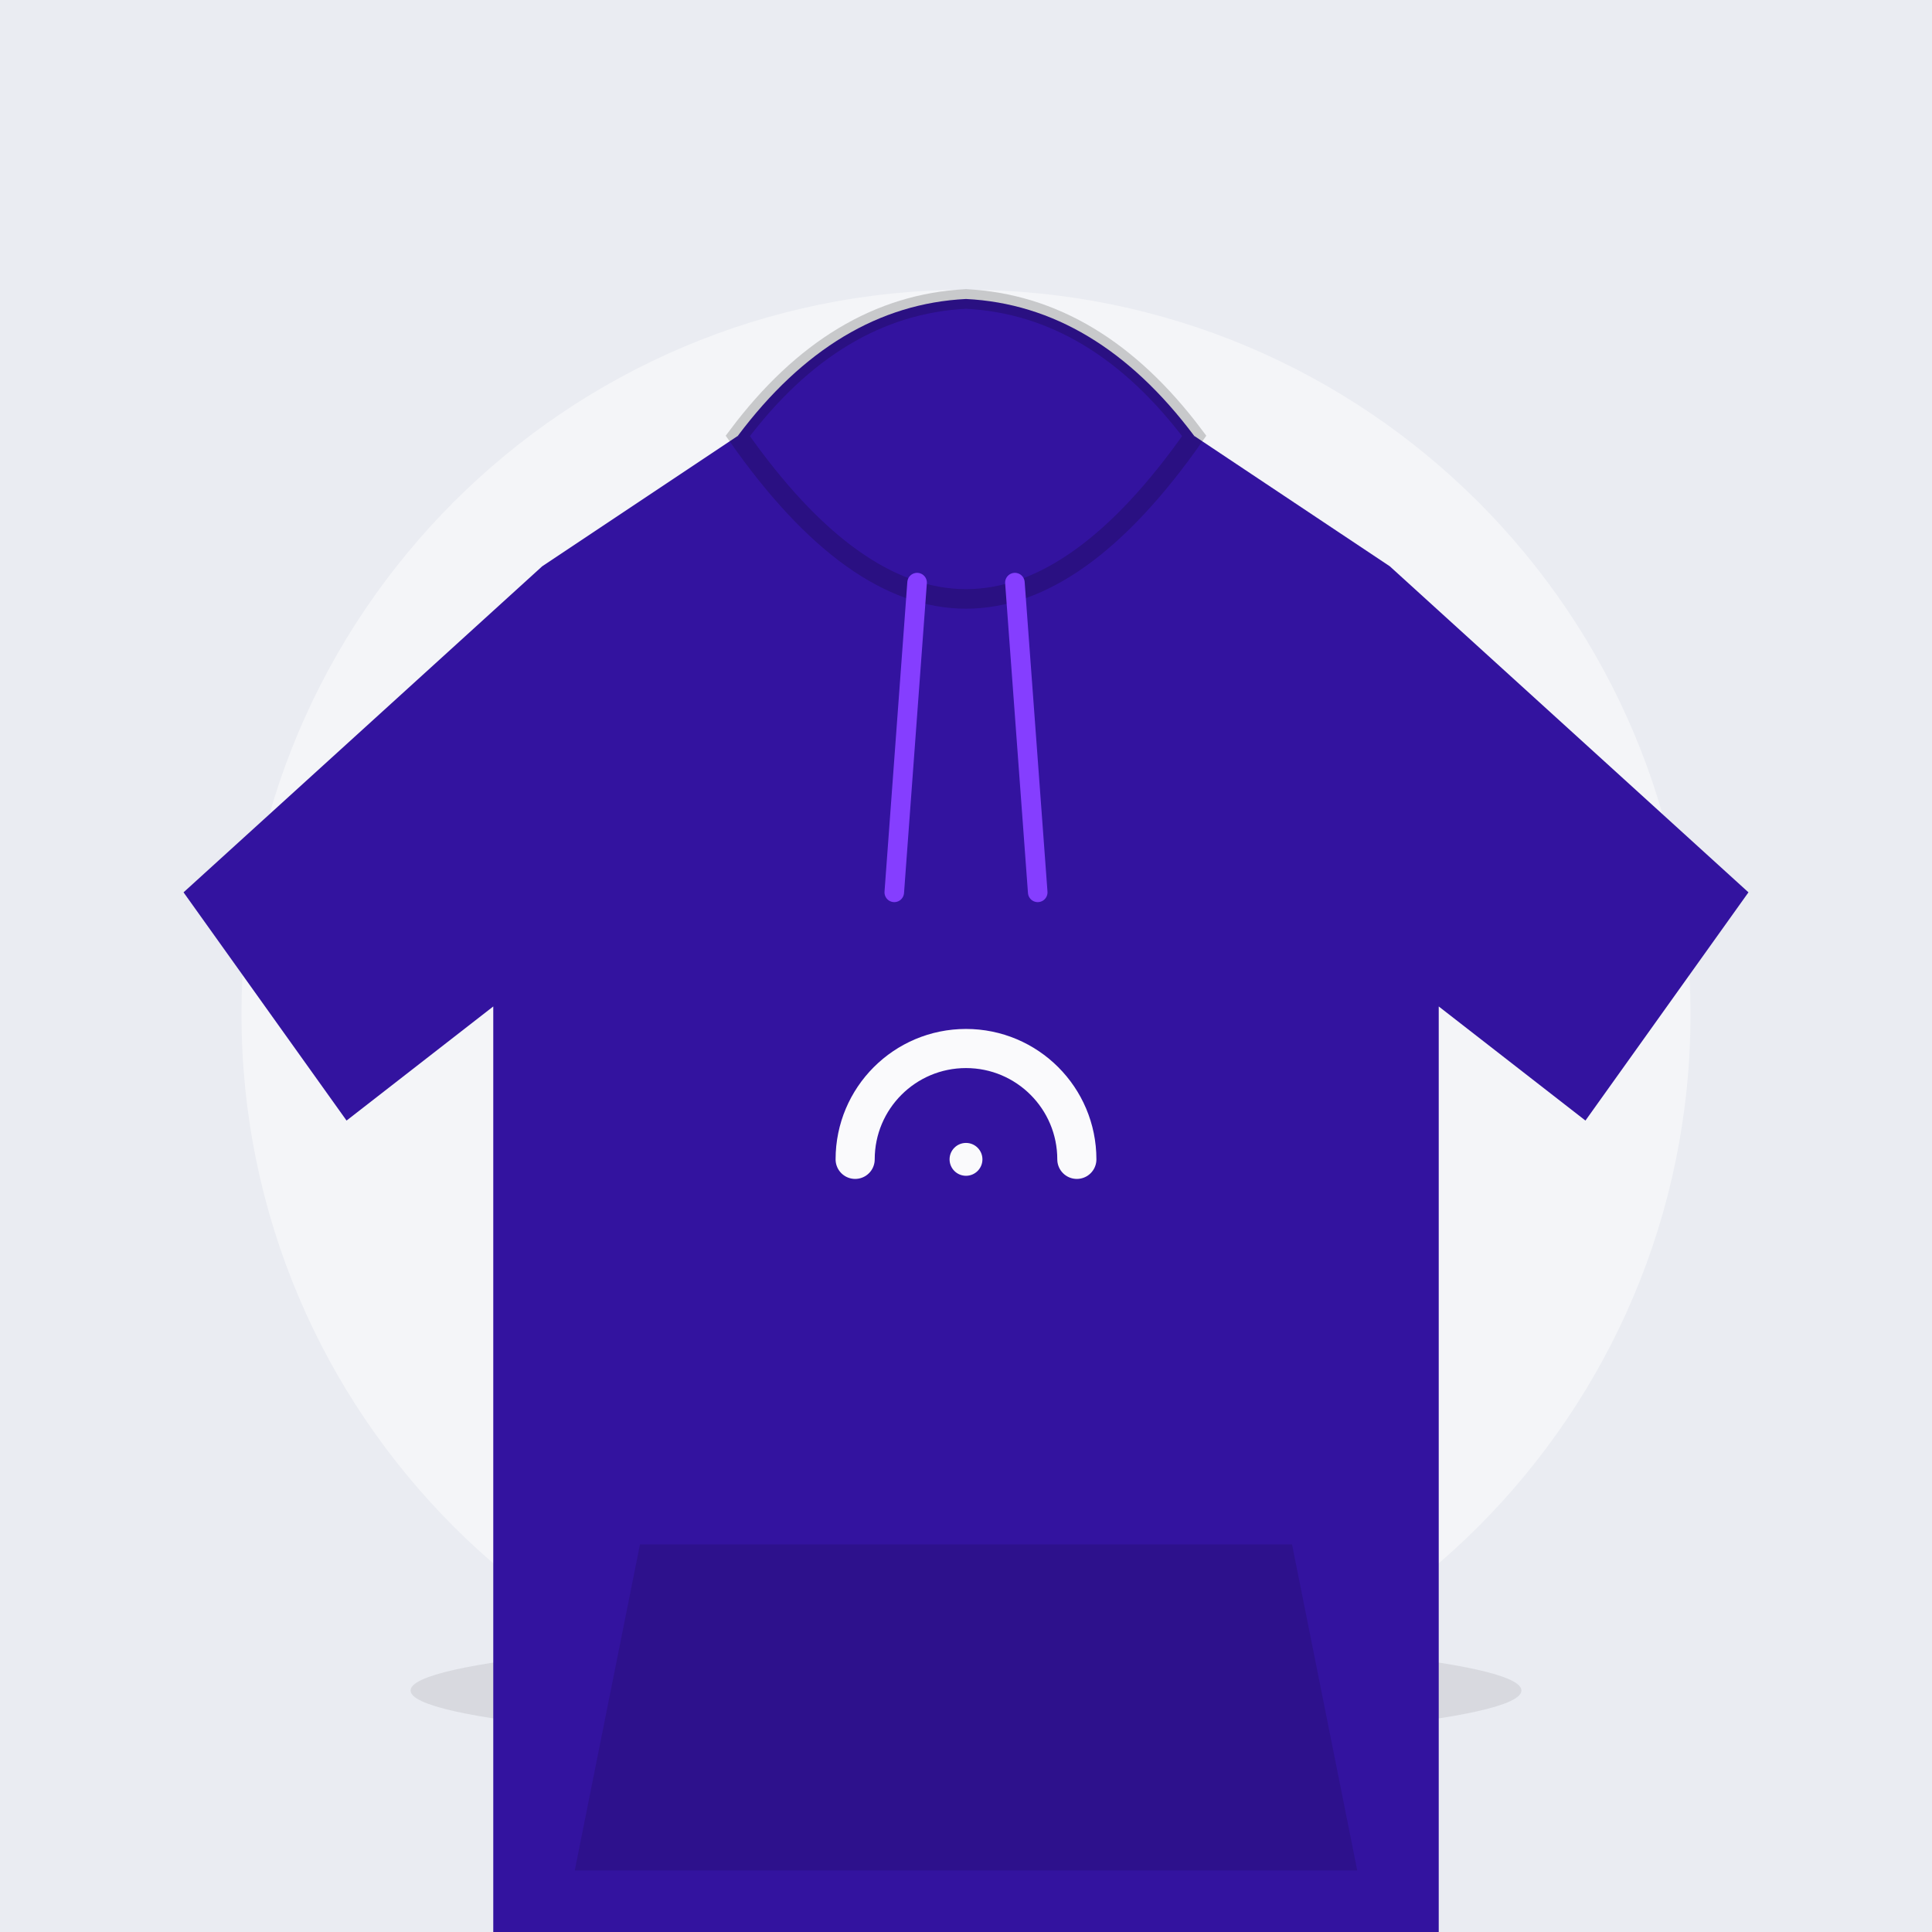
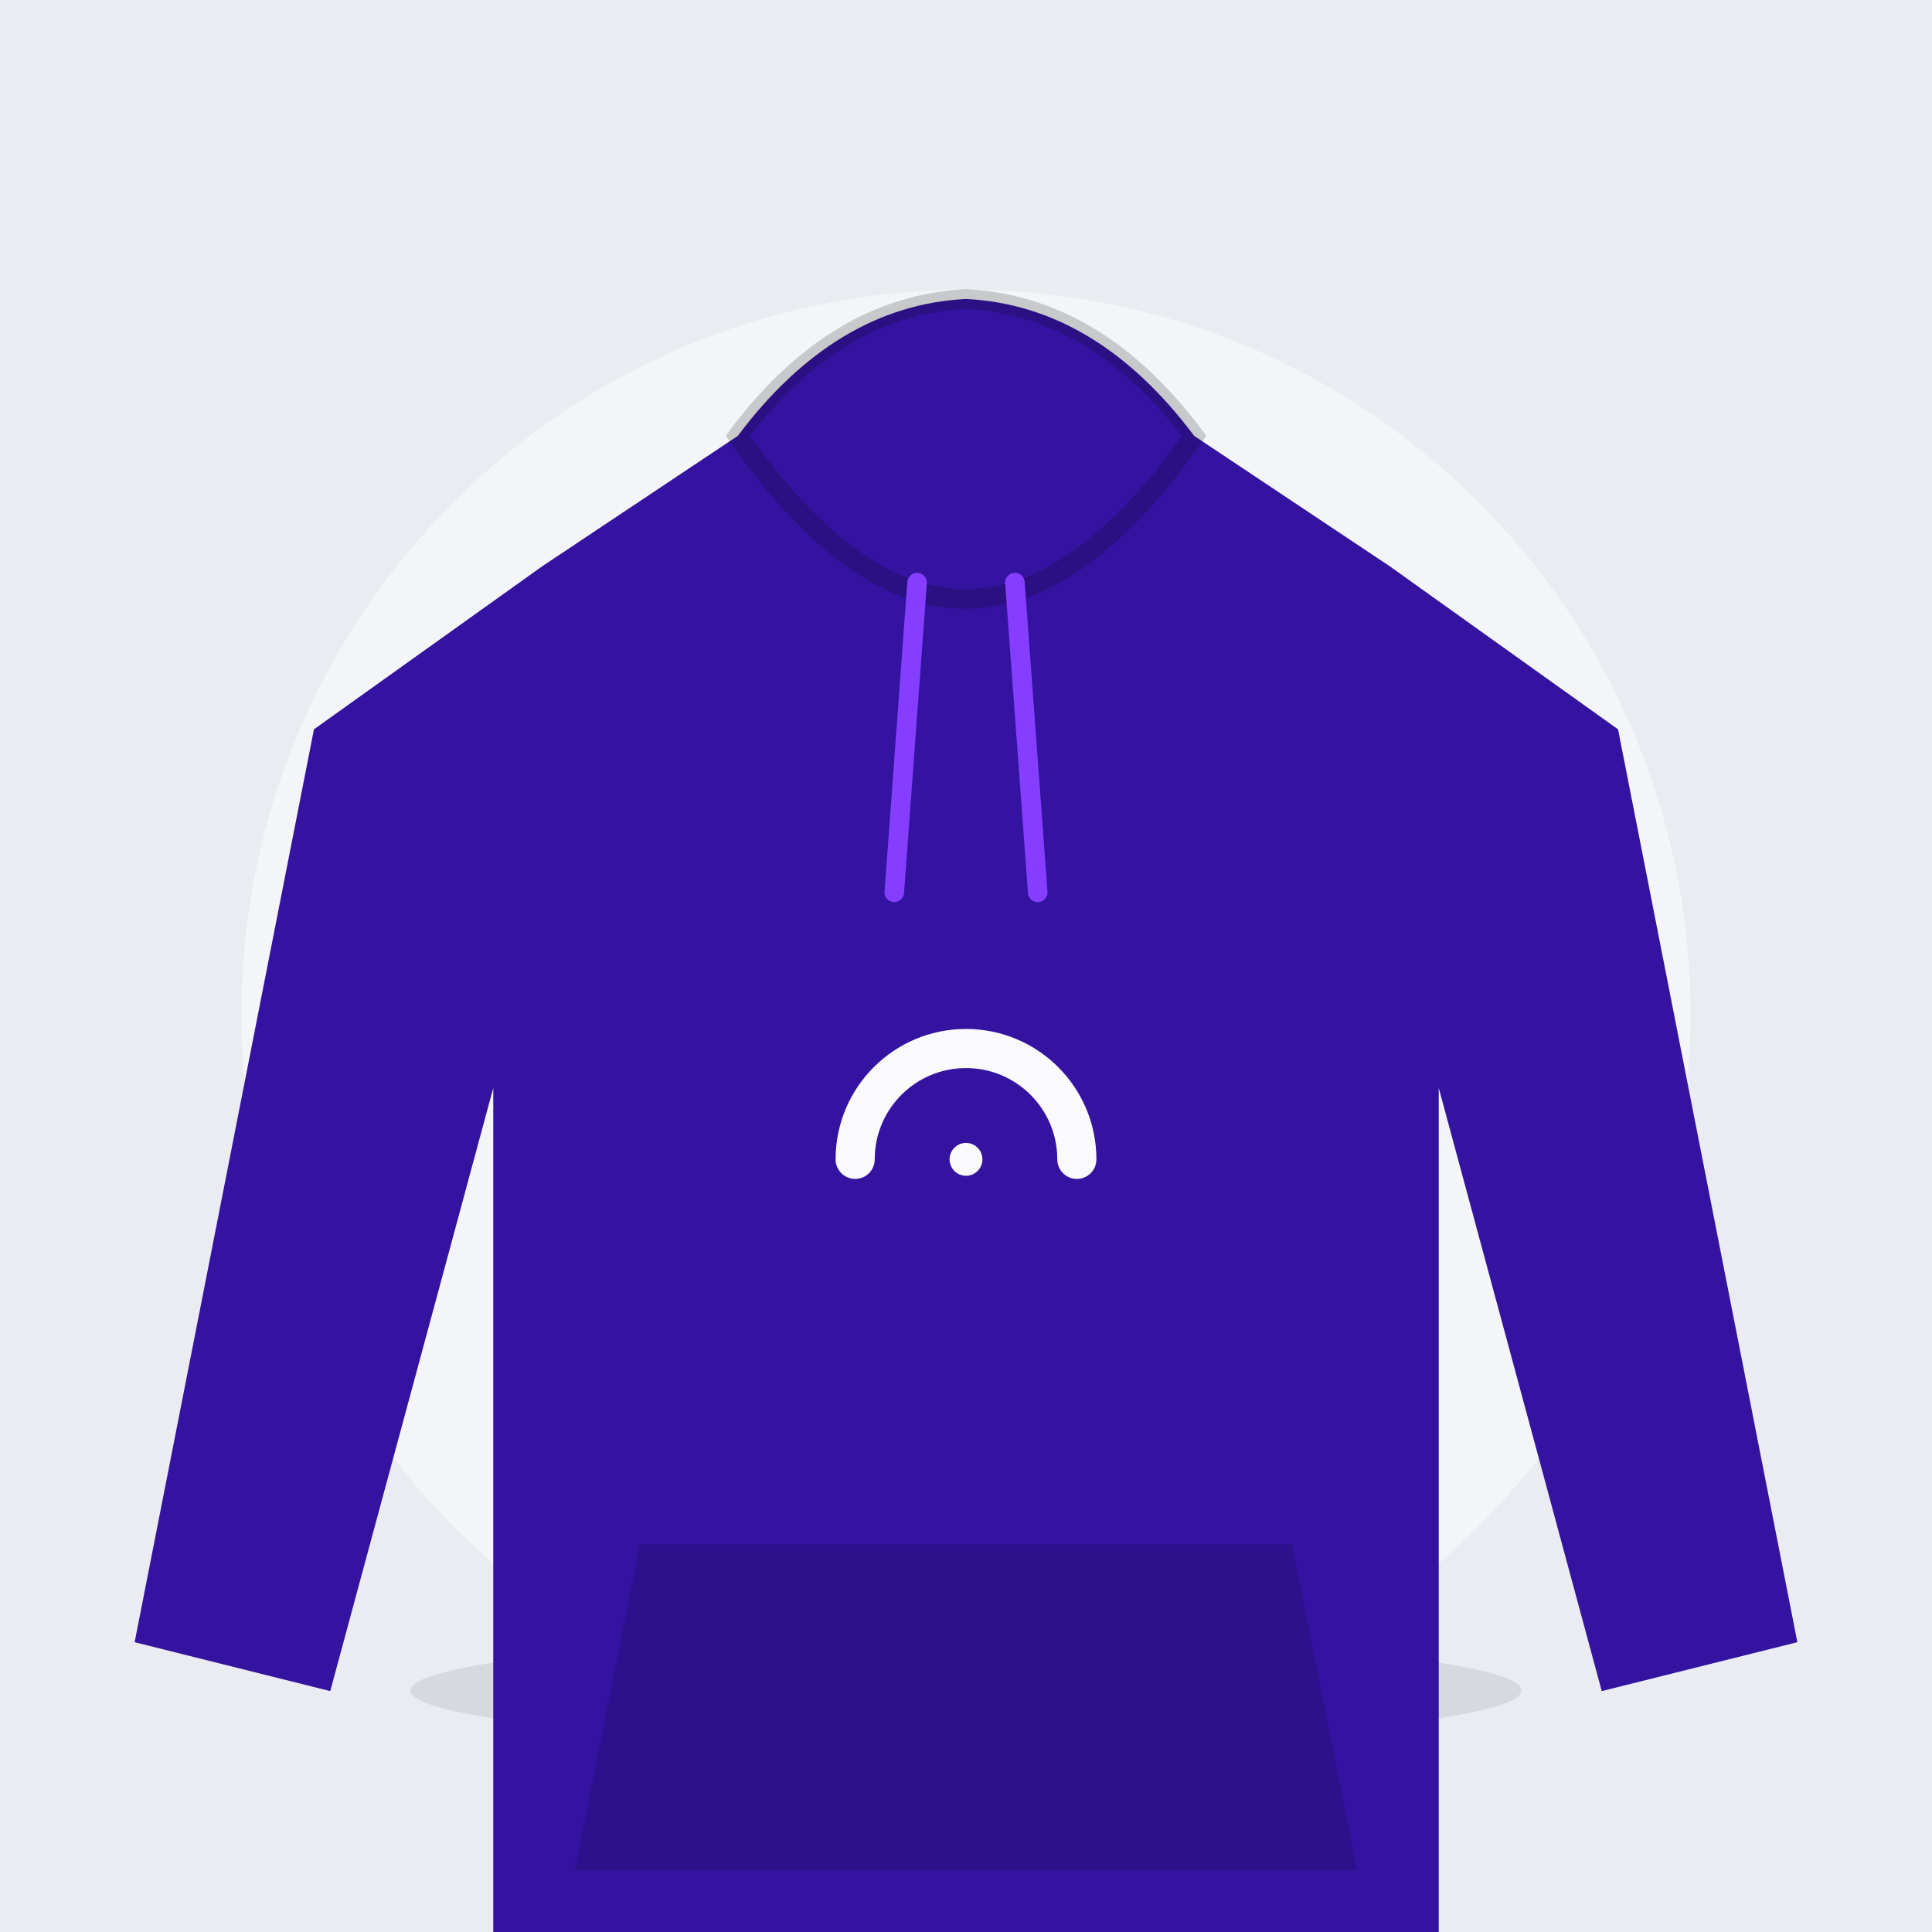
<svg xmlns="http://www.w3.org/2000/svg" viewBox="0 0 800 800" width="800" height="800">
  <defs>
    <linearGradient id="sig" x1="0" x2="1" y1="0" y2="0">
      <stop offset="0" stop-color="#34B3FF" />
      <stop offset="1" stop-color="#853EFF" />
    </linearGradient>
  </defs>
  <rect width="800" height="800" fill="#EAECF2" />
  <circle cx="400" cy="420" r="300" fill="#F4F5F8" />
  <ellipse cx="400" cy="700" rx="230" ry="22" fill="#000" opacity=".08" />
  <g transform="translate(400 410) scale(1.35) translate(-400 -330)">
-     <path d="M270 200 L330 160 Q400 220 470 160 L530 200 L640 300 L590 370 L545 335 L545 640 L255 640 L255 335 L210 370 L160 300 Z" fill="#33139F" />
+     <path d="M270 200 L330 160 Q400 220 470 160 L530 200 L600 250 L655 530 L595 545 L545 360 L545 640 L255 640 L255 360 L205 545 L145 530 L200 250 Z" fill="#33139F" />
    <path d="M330 160 Q400 260 470 160 Q440 120 400 118 Q360 120 330 160Z" fill="#33139F" stroke="#000" stroke-opacity=".18" stroke-width="6" />
    <line x1="385" y1="205" x2="378" y2="300" stroke="#853EFF" stroke-width="6" stroke-linecap="round" />
    <line x1="415" y1="205" x2="422" y2="300" stroke="#853EFF" stroke-width="6" stroke-linecap="round" />
    <path d="M300 500 L500 500 L520 600 L280 600Z" fill="#000" opacity=".12" />
    <path d="M366,381.9 A34,34 0 0 1 434,381.9" fill="none" stroke="#FAFAFC" stroke-width="12" stroke-linecap="round" />
    <circle cx="400" cy="381.9" r="5.04" fill="#FAFAFC" />
    <rect x="255" y="620" width="290" height="24" fill="#000" opacity=".15" />
  </g>
</svg>
